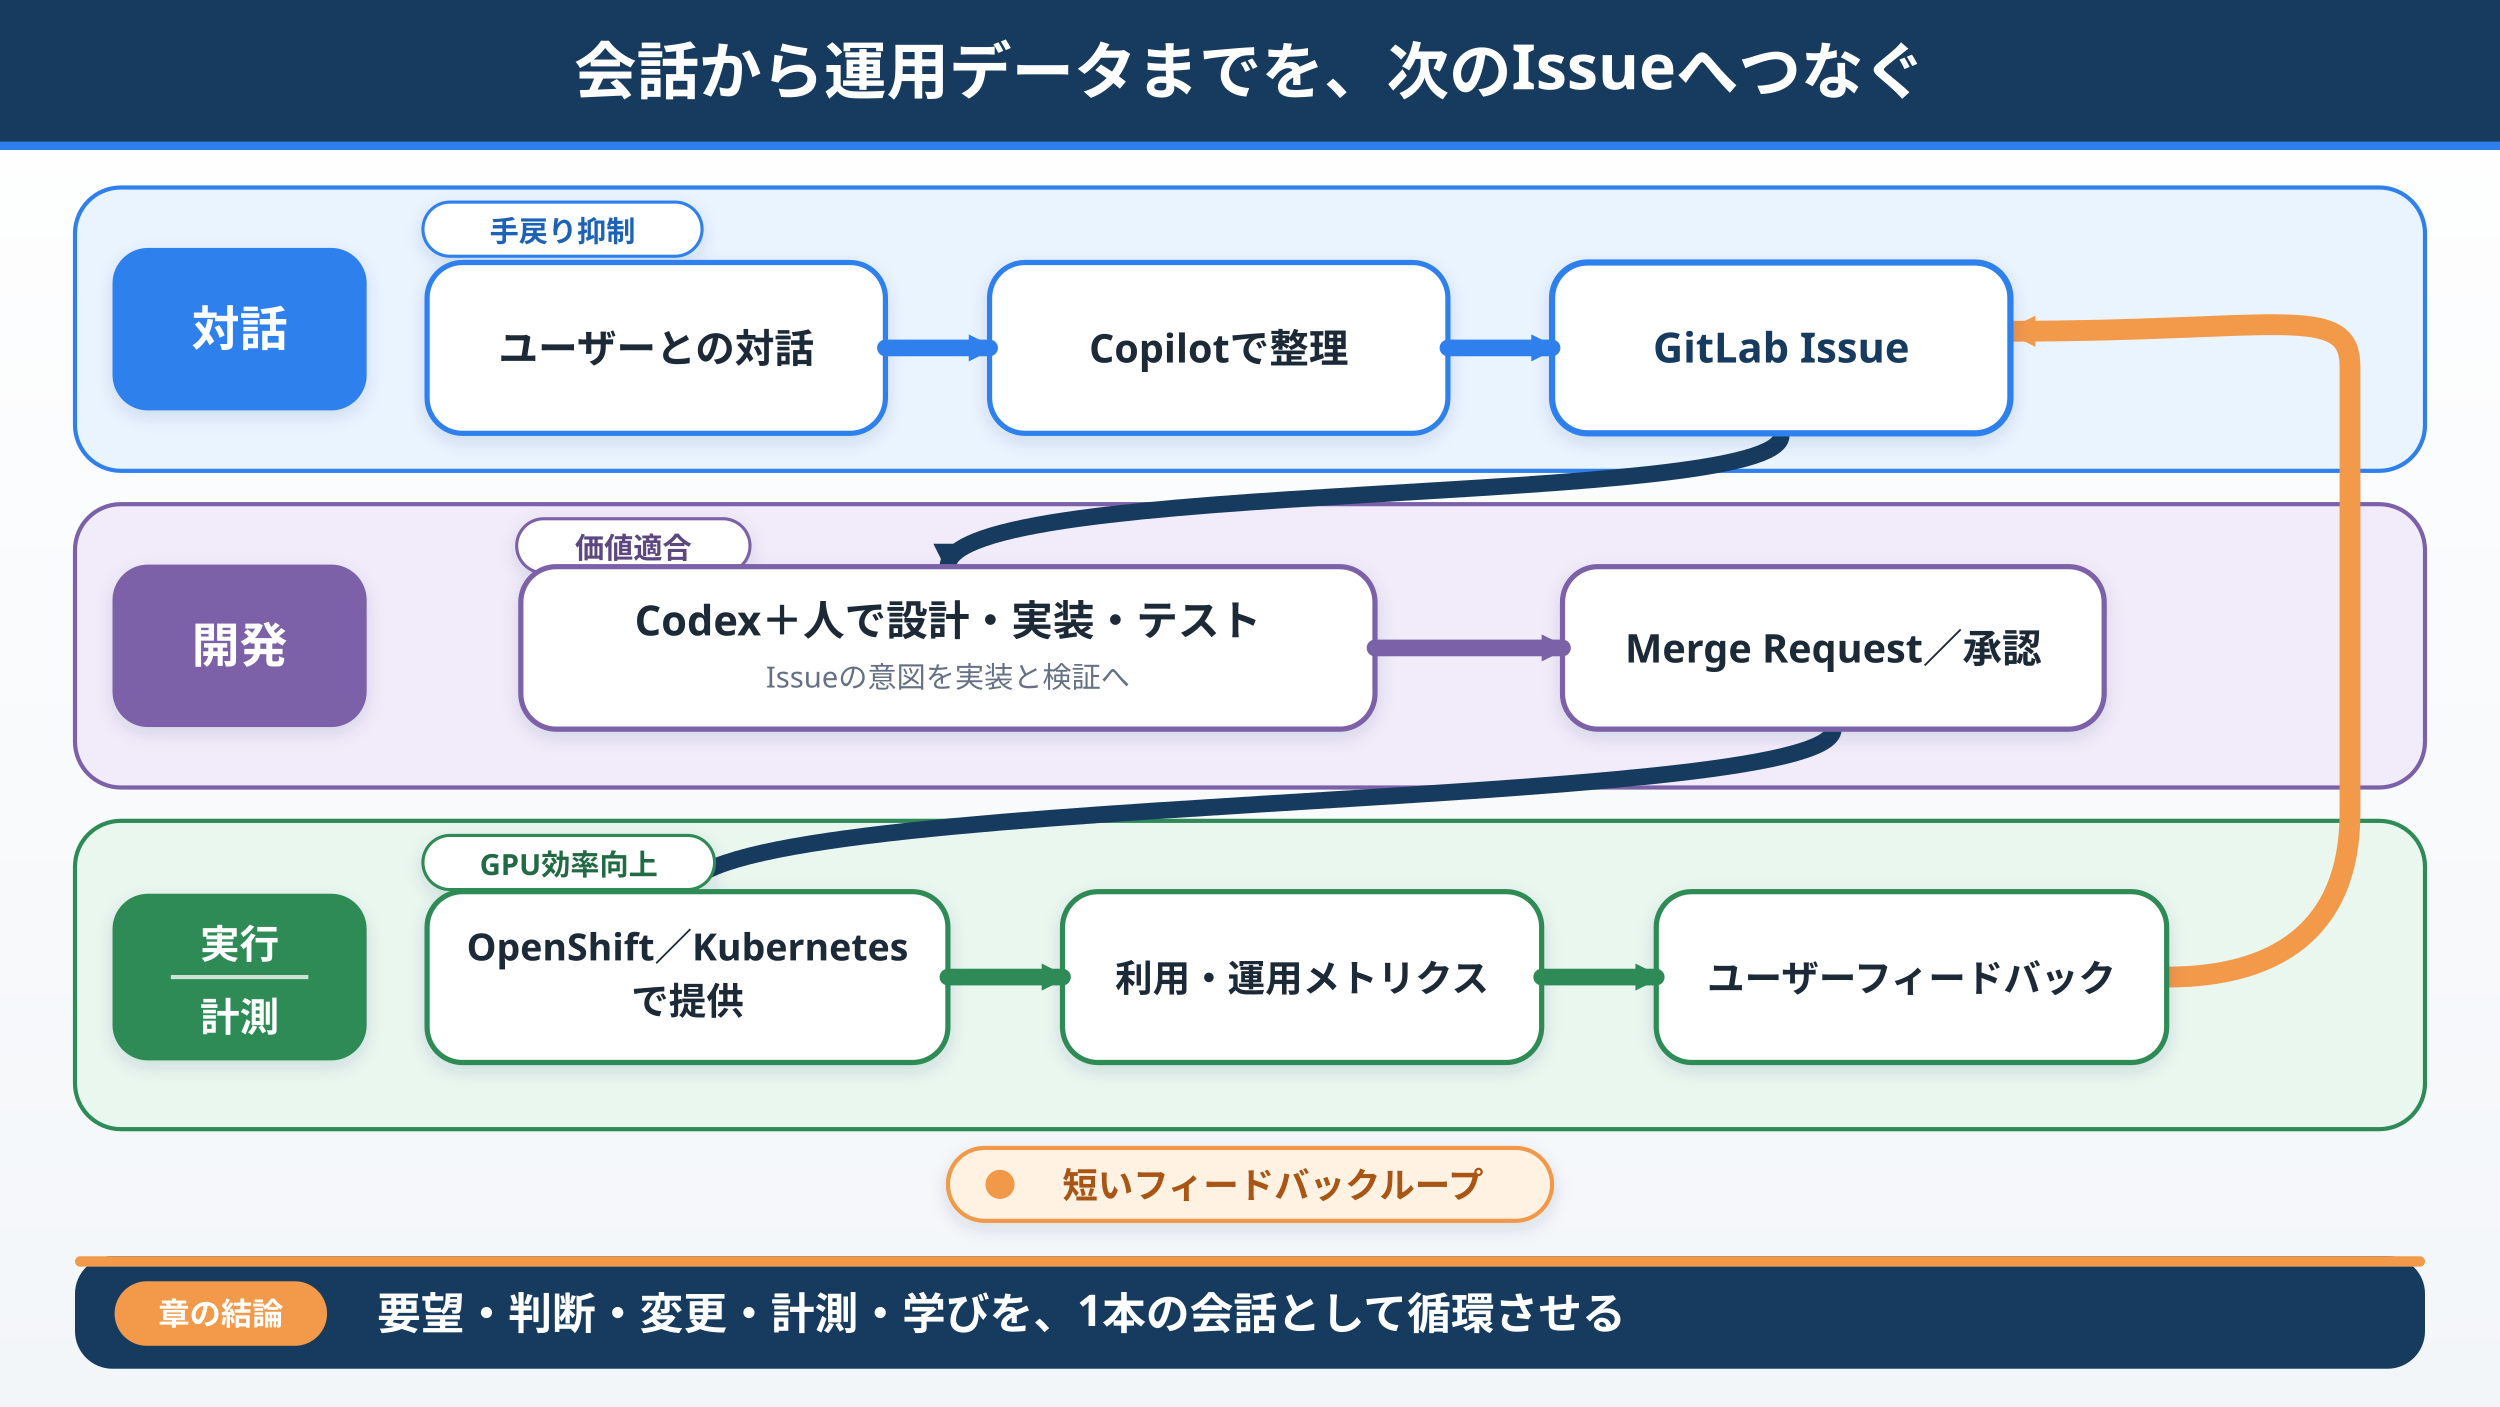
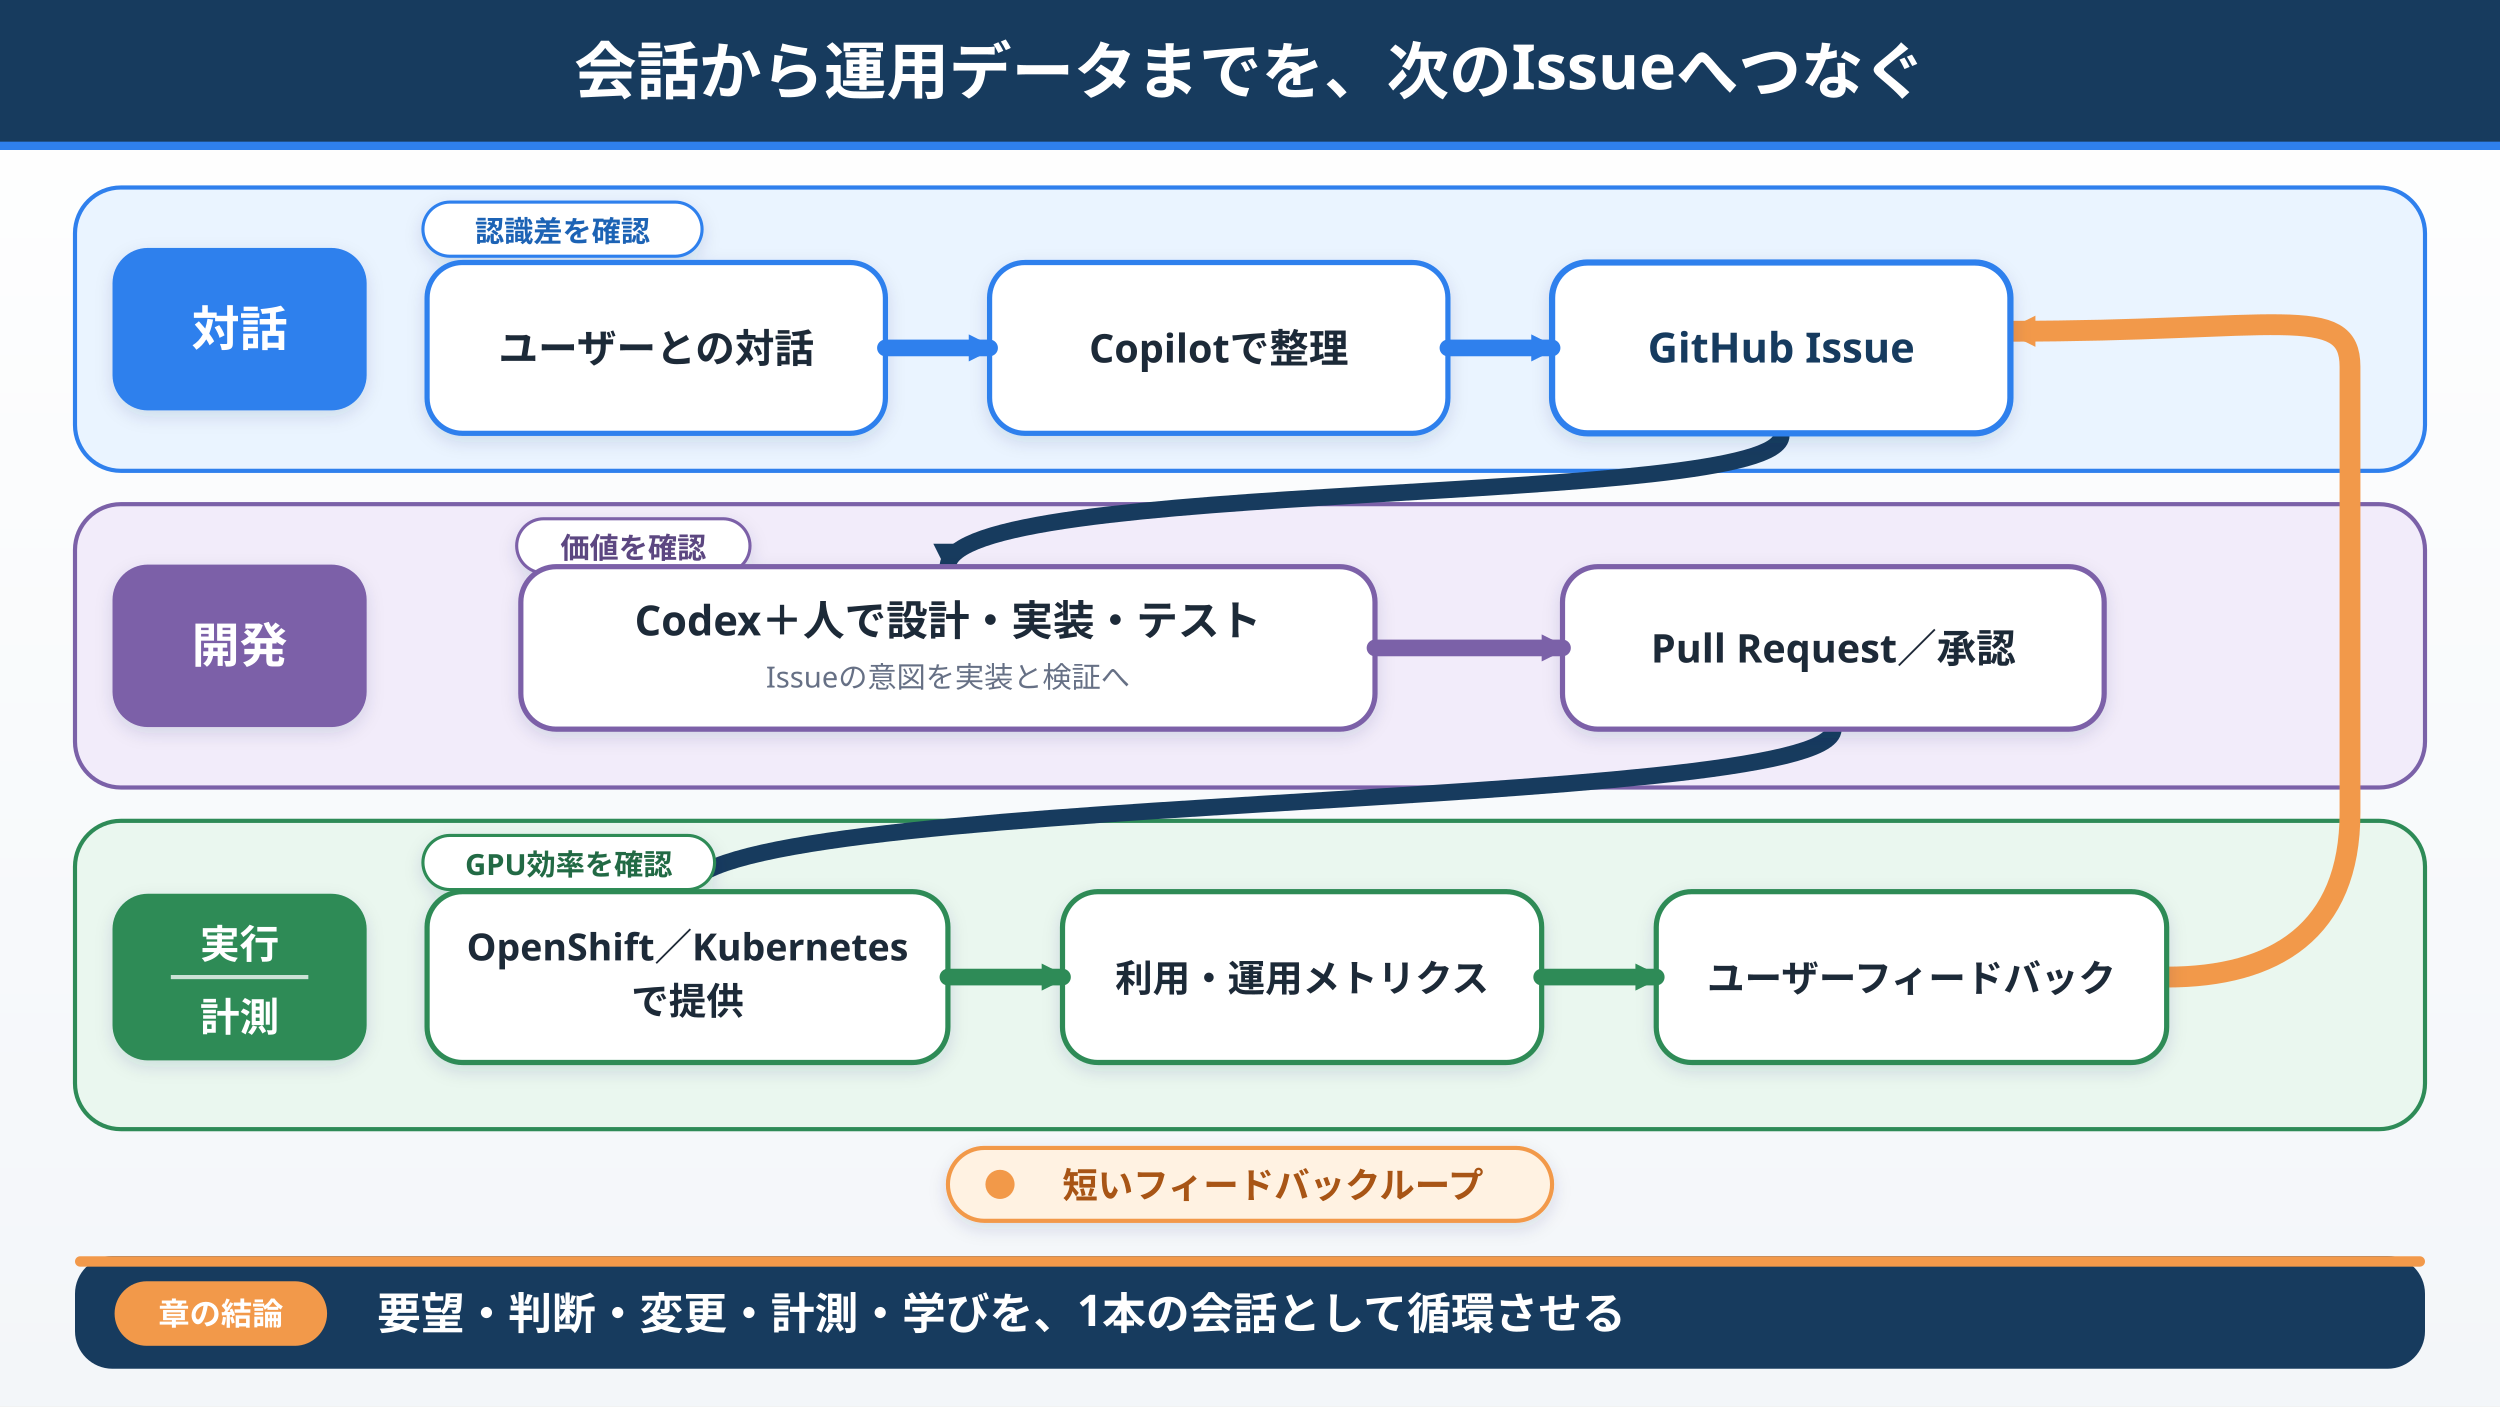
<svg xmlns="http://www.w3.org/2000/svg" width="1200" height="675" viewBox="0 0 1200 675" role="img" aria-labelledby="conversation-title conversation-desc">
  <defs>
    <linearGradient id="conversation-bg" x1="0" y1="0" x2="0" y2="1">
      <stop offset="0" stop-color="#FFFFFF" />
      <stop offset="1" stop-color="#F3F6F9" />
    </linearGradient>
    <filter id="conversation-shadow" x="-20%" y="-25%" width="140%" height="160%">
      <feDropShadow dx="0" dy="3" stdDeviation="4" flood-color="#173B5E" flood-opacity="0.13" />
    </filter>
    <marker id="conversation-arrow-blue" markerWidth="13" markerHeight="13" refX="10" refY="6.5" orient="auto" markerUnits="userSpaceOnUse">
      <path d="M0,0 L13,6.5 L0,13 Z" fill="#2F80ED" />
    </marker>
    <marker id="conversation-arrow-purple" markerWidth="13" markerHeight="13" refX="10" refY="6.5" orient="auto" markerUnits="userSpaceOnUse">
      <path d="M0,0 L13,6.5 L0,13 Z" fill="#7B61A8" />
    </marker>
    <marker id="conversation-arrow-green" markerWidth="13" markerHeight="13" refX="10" refY="6.5" orient="auto" markerUnits="userSpaceOnUse">
      <path d="M0,0 L13,6.5 L0,13 Z" fill="#2E8B57" />
    </marker>
    <marker id="conversation-arrow-orange" markerWidth="15" markerHeight="15" refX="12" refY="7.5" orient="auto" markerUnits="userSpaceOnUse">
      <path d="M0,0 L15,7.5 L0,15 Z" fill="#F2994A" />
    </marker>
    <marker id="conversation-arrow-navy" markerWidth="14" markerHeight="14" refX="11" refY="7" orient="auto" markerUnits="userSpaceOnUse">
      <path d="M0,0 L14,7 L0,14 Z" fill="#173B5E" />
    </marker>
  </defs>
  <g font-family="'Noto Sans JP', 'Yu Gothic', sans-serif" fill="#1F2937">
    <rect width="1200" height="675" fill="url(#conversation-bg)" />
    <rect width="1200" height="72" fill="#173B5E" />
    <rect x="0" y="68" width="1200" height="4" fill="#2F80ED" />
    <text x="600" y="45" text-anchor="middle" font-size="30" font-weight="700" fill="#FFFFFF">会話から運用データまでを、次のIssueへつなぐ</text>
    <rect x="36" y="90" width="1128" height="136" rx="22" fill="#EAF4FF" stroke="#2F80ED" stroke-width="2" />
    <rect x="36" y="242" width="1128" height="136" rx="22" fill="#F2ECFA" stroke="#7B61A8" stroke-width="2" />
    <rect x="36" y="394" width="1128" height="148" rx="22" fill="#EAF7EF" stroke="#2E8B57" stroke-width="2" />
    <g fill="none" stroke-linecap="round" stroke-linejoin="round">
      <path d="M855 209 C855 244 455 229 455 272" stroke="#173B5E" stroke-width="8" marker-end="url(#conversation-arrow-navy)" />
      <path d="M880 350 C880 390 330 380 330 428" stroke="#173B5E" stroke-width="8" marker-end="url(#conversation-arrow-navy)" />
    </g>
    <path d="M1040 469 C1092 469 1128 447 1128 390 L1128 176 C1128 145 1093 159 965 159" fill="none" stroke="#F2994A" stroke-width="10" stroke-linecap="round" stroke-linejoin="round" marker-end="url(#conversation-arrow-orange)" />
    <g filter="url(#conversation-shadow)">
      <rect x="54" y="119" width="122" height="78" rx="17" fill="#2F80ED" />
      <text x="115" y="166" text-anchor="middle" font-size="23" font-weight="700" fill="#FFFFFF">対話</text>
      <rect x="203" y="97" width="134" height="26" rx="13" fill="#FFFFFF" stroke="#2F80ED" stroke-width="1.5" />
-       <text x="270" y="116" text-anchor="middle" font-size="14" font-weight="700" fill="#1E63B5">手戻り抑制</text>
+       <text x="270" y="116" text-anchor="middle" font-size="14" font-weight="700" fill="#1E63B5">認識差を確認</text>
      <rect x="205" y="126" width="220" height="82" rx="17" fill="#FFFFFF" stroke="#2F80ED" stroke-width="2.5" />
      <text x="315" y="174" text-anchor="middle" font-size="19" font-weight="700">ユーザーとの対話</text>
      <rect x="475" y="126" width="220" height="82" rx="17" fill="#FFFFFF" stroke="#2F80ED" stroke-width="2.5" />
      <text x="585" y="174" text-anchor="middle" font-size="19" font-weight="700">Copilotで整理</text>
      <rect x="745" y="126" width="220" height="82" rx="17" fill="#FFFFFF" stroke="#2F80ED" stroke-width="3" />
-       <text x="855" y="174" text-anchor="middle" font-size="20" font-weight="700" fill="#173B5E">GitLab Issue</text>
+       <text x="855" y="174" text-anchor="middle" font-size="20" font-weight="700" fill="#173B5E">GitHub Issue</text>
    </g>
    <g fill="none" stroke="#2F80ED" stroke-width="8" stroke-linecap="round" marker-end="url(#conversation-arrow-blue)">
      <path d="M425 167 L475 167" />
      <path d="M695 167 L745 167" />
    </g>
    <g filter="url(#conversation-shadow)">
      <rect x="54" y="271" width="122" height="78" rx="17" fill="#7B61A8" />
      <text x="115" y="318" text-anchor="middle" font-size="23" font-weight="700" fill="#FFFFFF">開発</text>
      <rect x="248" y="249" width="112" height="26" rx="13" fill="#FFFFFF" stroke="#7B61A8" stroke-width="1.5" />
-       <text x="304" y="268" text-anchor="middle" font-size="14" font-weight="700" fill="#5C4681">価値適合</text>
+       <text x="304" y="268" text-anchor="middle" font-size="14" font-weight="700" fill="#5C4681">価値を確認</text>
      <rect x="250" y="272" width="410" height="78" rx="17" fill="#FFFFFF" stroke="#7B61A8" stroke-width="2.5" />
      <text x="455" y="305" text-anchor="middle" font-size="20" font-weight="700">Codex＋人で設計・実装・テスト</text>
      <text x="455" y="330" text-anchor="middle" font-size="14" font-weight="500" fill="#667085">Issueの意図を実装と検証へ</text>
      <rect x="750" y="272" width="260" height="78" rx="17" fill="#FFFFFF" stroke="#7B61A8" stroke-width="2.5" />
-       <text x="880" y="318" text-anchor="middle" font-size="19" font-weight="700">Merge Request／承認</text>
+       <text x="880" y="318" text-anchor="middle" font-size="19" font-weight="700">Pull Request／承認</text>
    </g>
    <path d="M660 311 L750 311" fill="none" stroke="#7B61A8" stroke-width="8" stroke-linecap="round" marker-end="url(#conversation-arrow-purple)" />
    <g filter="url(#conversation-shadow)">
      <rect x="54" y="429" width="122" height="80" rx="17" fill="#2E8B57" />
      <text x="115" y="460" text-anchor="middle" font-size="19" font-weight="700" fill="#FFFFFF">実行</text>
      <line x1="82" y1="469" x2="148" y2="469" stroke="#FFFFFF" stroke-width="2" opacity="0.75" />
      <text x="115" y="495" text-anchor="middle" font-size="19" font-weight="700" fill="#FFFFFF">計測</text>
      <rect x="203" y="401" width="140" height="26" rx="13" fill="#FFFFFF" stroke="#2E8B57" stroke-width="1.5" />
-       <text x="273" y="420" text-anchor="middle" font-size="14" font-weight="700" fill="#236B44">GPU効率向上</text>
+       <text x="273" y="420" text-anchor="middle" font-size="14" font-weight="700" fill="#236B44">GPU効率を確認</text>
      <rect x="205" y="428" width="250" height="82" rx="17" fill="#FFFFFF" stroke="#2E8B57" stroke-width="2.5" />
      <text x="330" y="461" text-anchor="middle" font-size="18" font-weight="700">OpenShift／Kubernetes</text>
      <text x="330" y="487" text-anchor="middle" font-size="18" font-weight="700">で提供</text>
      <rect x="510" y="428" width="230" height="82" rx="17" fill="#FFFFFF" stroke="#2E8B57" stroke-width="2.5" />
      <text x="625" y="476" text-anchor="middle" font-size="18" font-weight="700">利用・運用メトリクス</text>
      <rect x="795" y="428" width="245" height="82" rx="17" fill="#FFFFFF" stroke="#2E8B57" stroke-width="2.5" />
      <text x="917.5" y="476" text-anchor="middle" font-size="18" font-weight="700">ユーザーフィードバック</text>
    </g>
    <g fill="none" stroke="#2E8B57" stroke-width="8" stroke-linecap="round" marker-end="url(#conversation-arrow-green)">
      <path d="M455 469 L510 469" />
      <path d="M740 469 L795 469" />
    </g>
    <g filter="url(#conversation-shadow)">
      <rect x="455" y="551" width="290" height="35" rx="17.5" fill="#FFF2E2" stroke="#F2994A" stroke-width="2" />
      <circle cx="480" cy="568.5" r="7" fill="#F2994A" />
      <text x="611" y="575" text-anchor="middle" font-size="17" font-weight="700" fill="#A85412">短いフィードバックループ</text>
    </g>
    <g>
      <rect x="36" y="603" width="1128" height="54" rx="18" fill="#173B5E" />
      <rect x="36" y="603" width="1128" height="5" rx="2.5" fill="#F2994A" />
      <rect x="55" y="615" width="102" height="31" rx="15.5" fill="#F2994A" />
      <text x="106" y="636" text-anchor="middle" font-size="15" font-weight="700" fill="#FFFFFF">章の結論</text>
      <text x="181" y="638" font-size="21" font-weight="700" fill="#FFFFFF">要望・判断・変更・計測・学びを、1本の会話として循環させる</text>
    </g>
  </g>
</svg>
